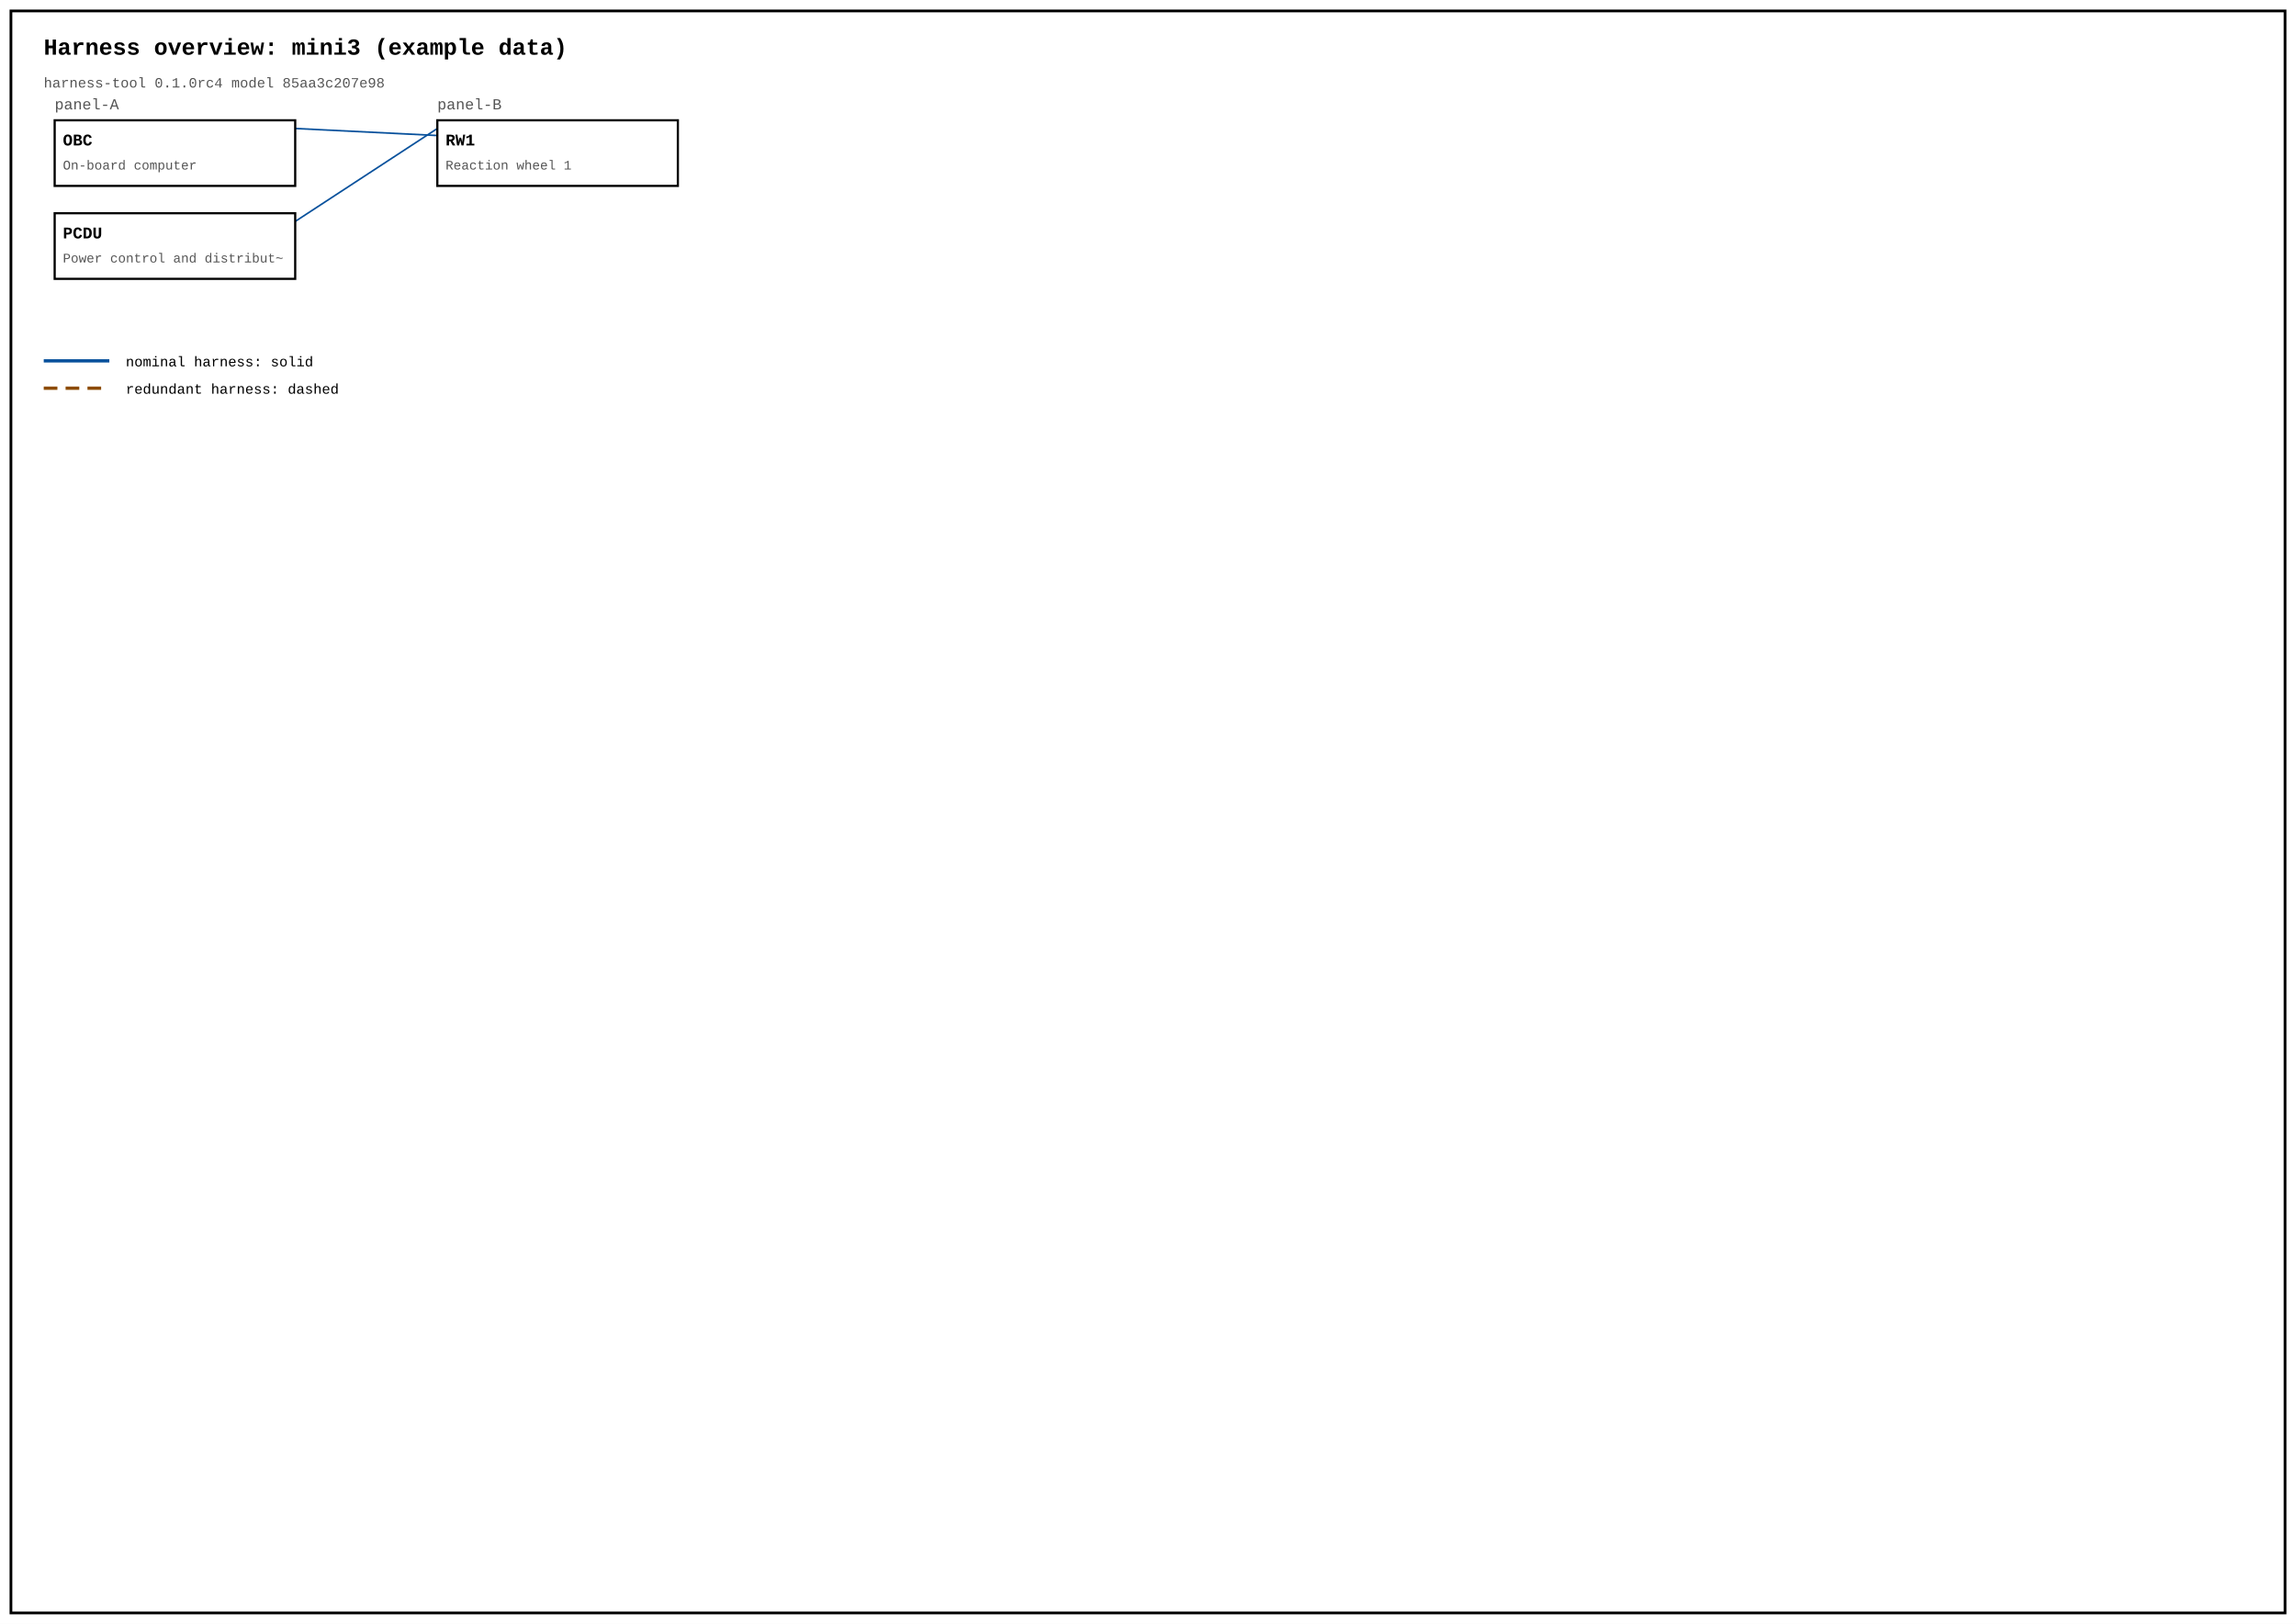
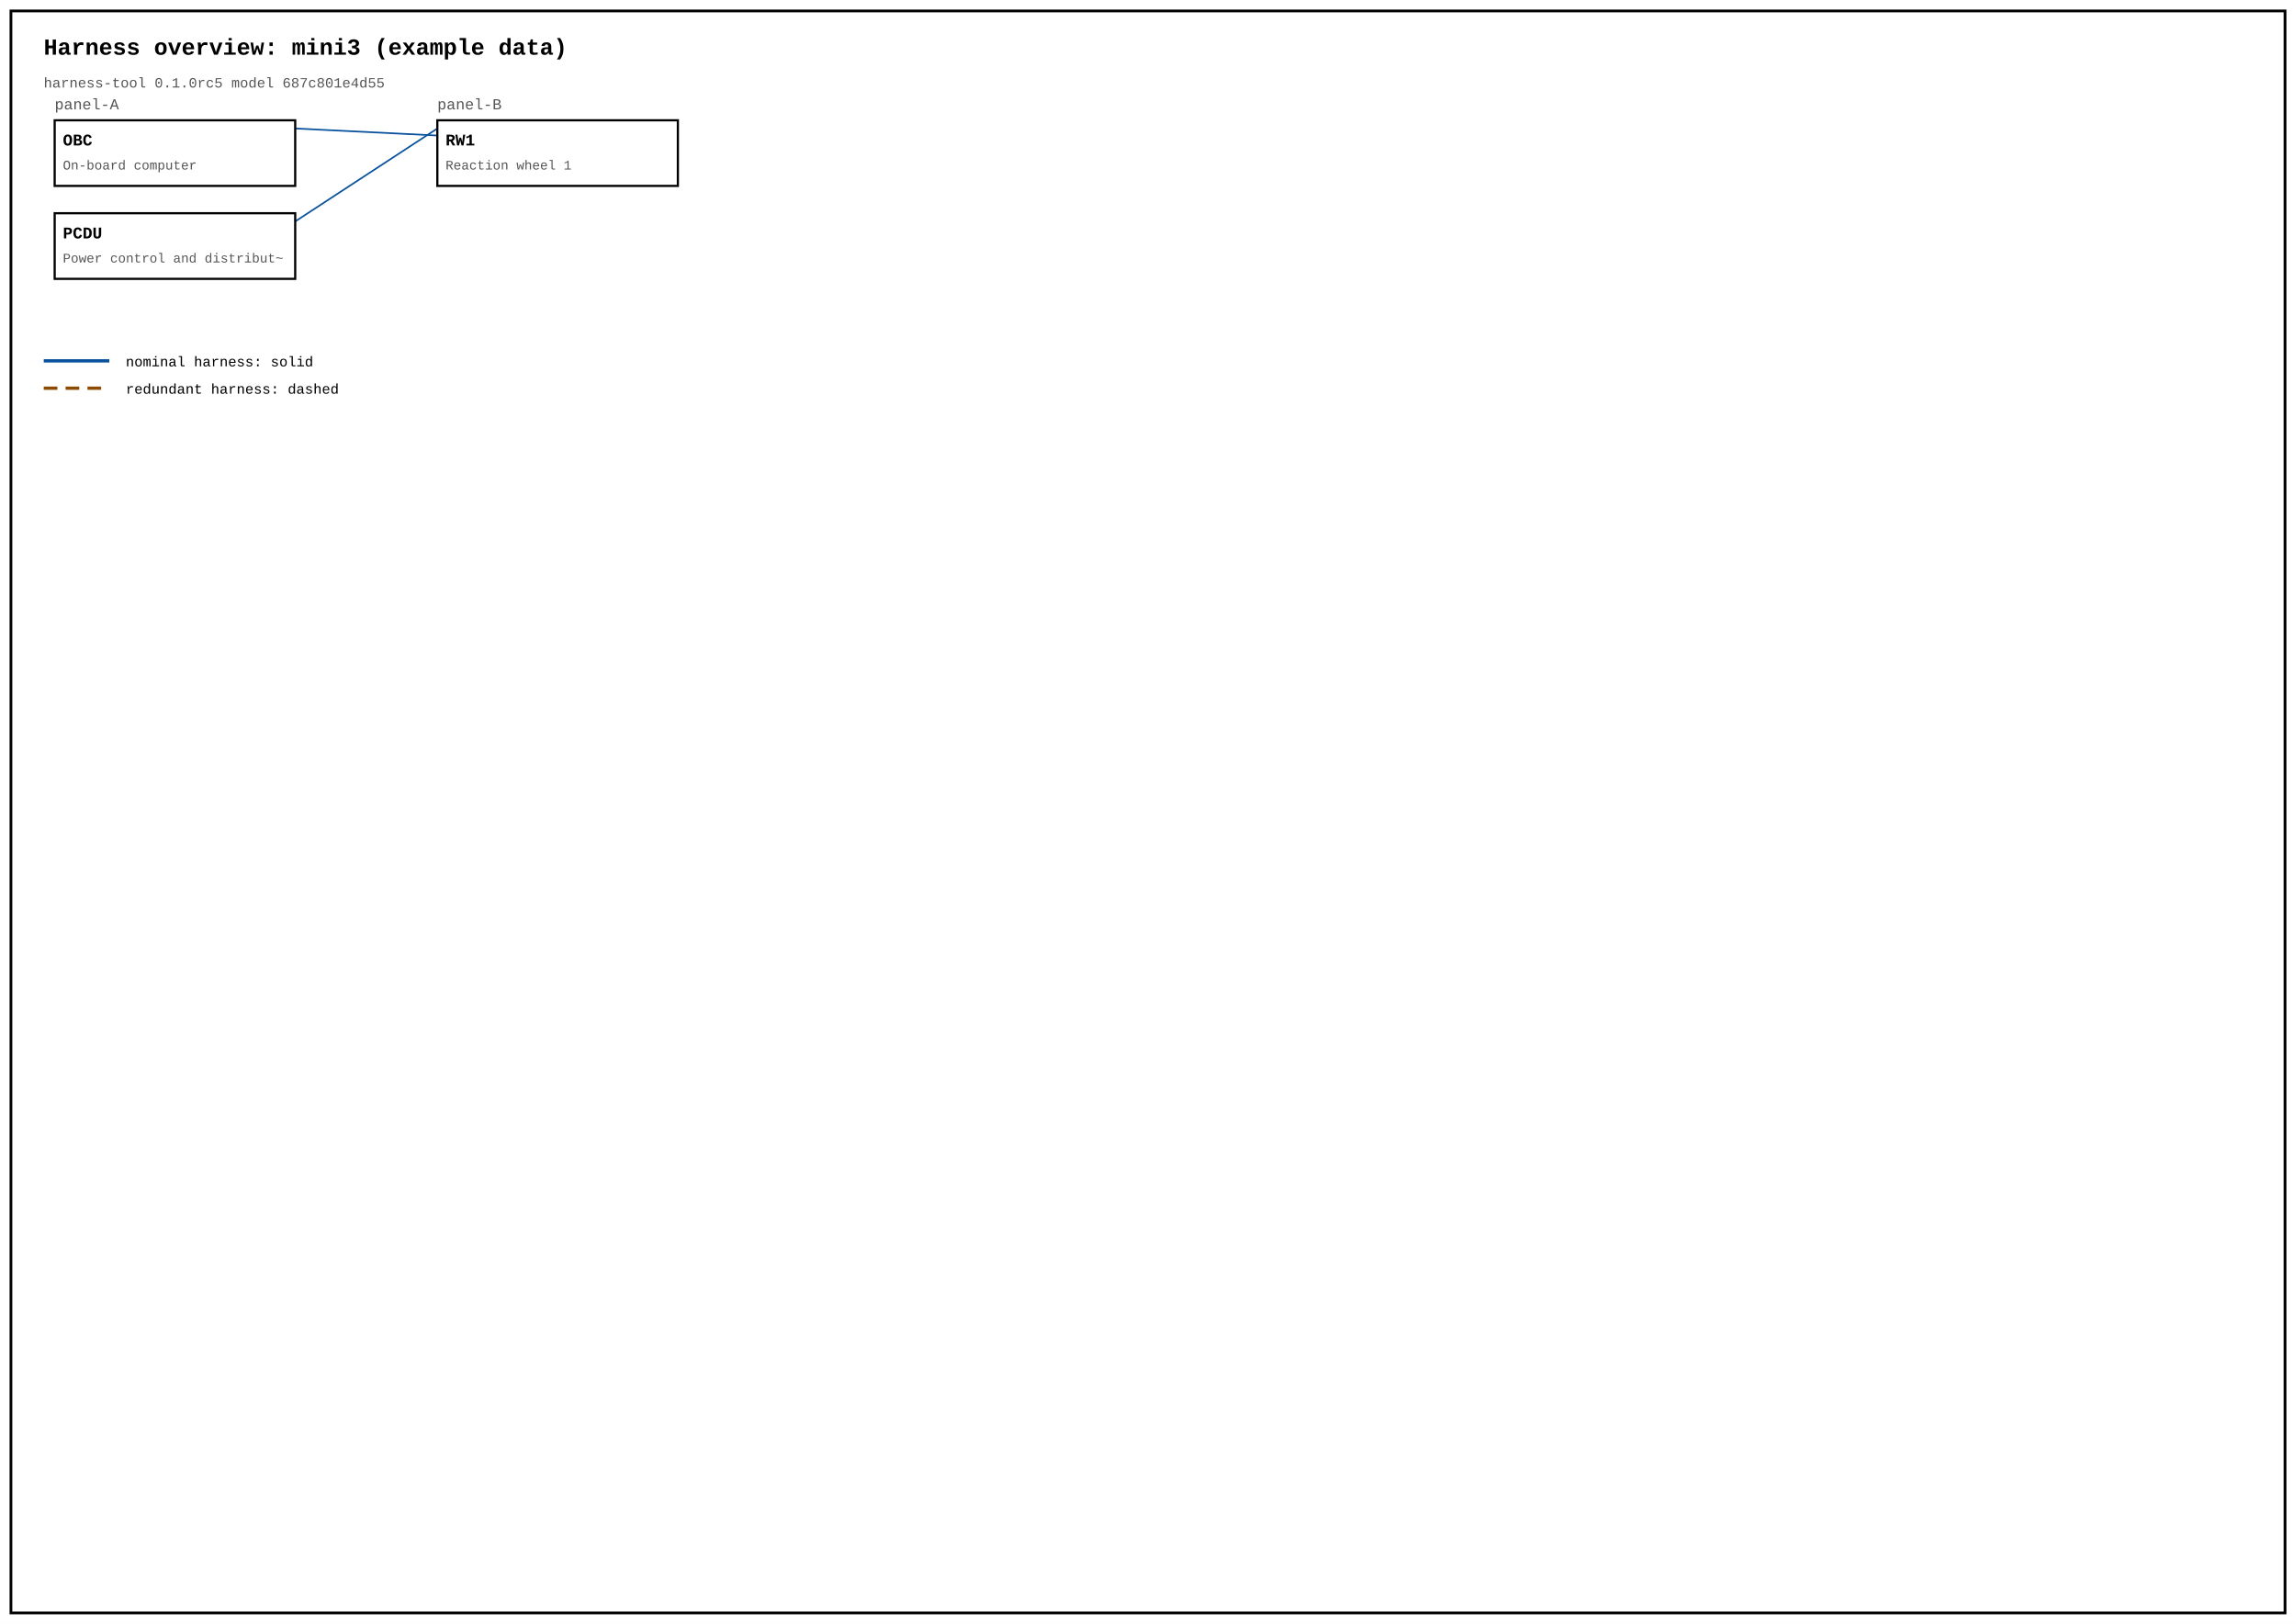
<svg xmlns="http://www.w3.org/2000/svg" width="420mm" height="297mm" viewBox="0 0 420 297" font-family="Courier New, Courier, monospace">
  <rect x="0" y="0" width="420" height="297" fill="#ffffff" />
  <rect x="2" y="2" width="416" height="293" fill="none" stroke="#000000" stroke-width="0.5" />
  <text x="8" y="10" font-size="4.2" font-weight="bold" text-anchor="start" fill="#000000">Harness overview: mini3 (example data)</text>
-   <text x="8" y="16" font-size="2.6" text-anchor="start" fill="#555555">harness-tool 0.1.0rc4 model 85aa3c207e98</text>
+   <text x="8" y="16" font-size="2.6" text-anchor="start" fill="#555555">harness-tool 0.1.0rc5 model 687c801e4d55</text>
  <text x="10" y="20" font-size="2.8" text-anchor="start" fill="#555555">panel-A</text>
  <text x="80" y="20" font-size="2.8" text-anchor="start" fill="#555555">panel-B</text>
  <line x1="54" y1="40.5" x2="80" y2="23.5" stroke="#08519c" stroke-width="0.3" />
  <line x1="54" y1="23.5" x2="80" y2="24.786" stroke="#08519c" stroke-width="0.3" />
  <rect x="10" y="22" width="44" height="12" fill="#ffffff" stroke="#000000" stroke-width="0.4" />
  <text x="11.5" y="26.6" font-size="3" font-weight="bold" text-anchor="start" fill="#000000">OBC</text>
  <text x="11.5" y="31" font-size="2.4" text-anchor="start" fill="#555555">On-board computer</text>
  <rect x="10" y="39" width="44" height="12" fill="#ffffff" stroke="#000000" stroke-width="0.4" />
  <text x="11.5" y="43.6" font-size="3" font-weight="bold" text-anchor="start" fill="#000000">PCDU</text>
  <text x="11.5" y="48" font-size="2.4" text-anchor="start" fill="#555555">Power control and distribut~</text>
  <rect x="80" y="22" width="44" height="12" fill="#ffffff" stroke="#000000" stroke-width="0.4" />
  <text x="81.5" y="26.6" font-size="3" font-weight="bold" text-anchor="start" fill="#000000">RW1</text>
  <text x="81.5" y="31" font-size="2.4" text-anchor="start" fill="#555555">Reaction wheel 1</text>
  <line x1="8" y1="66" x2="20" y2="66" stroke="#08519c" stroke-width="0.6" />
  <text x="23" y="67" font-size="2.6" text-anchor="start" fill="#000000">nominal harness: solid</text>
  <line x1="8" y1="71" x2="20" y2="71" stroke="#8c4a00" stroke-width="0.6" stroke-dasharray="2.5 1.5" />
  <text x="23" y="72" font-size="2.6" text-anchor="start" fill="#000000">redundant harness: dashed</text>
</svg>
